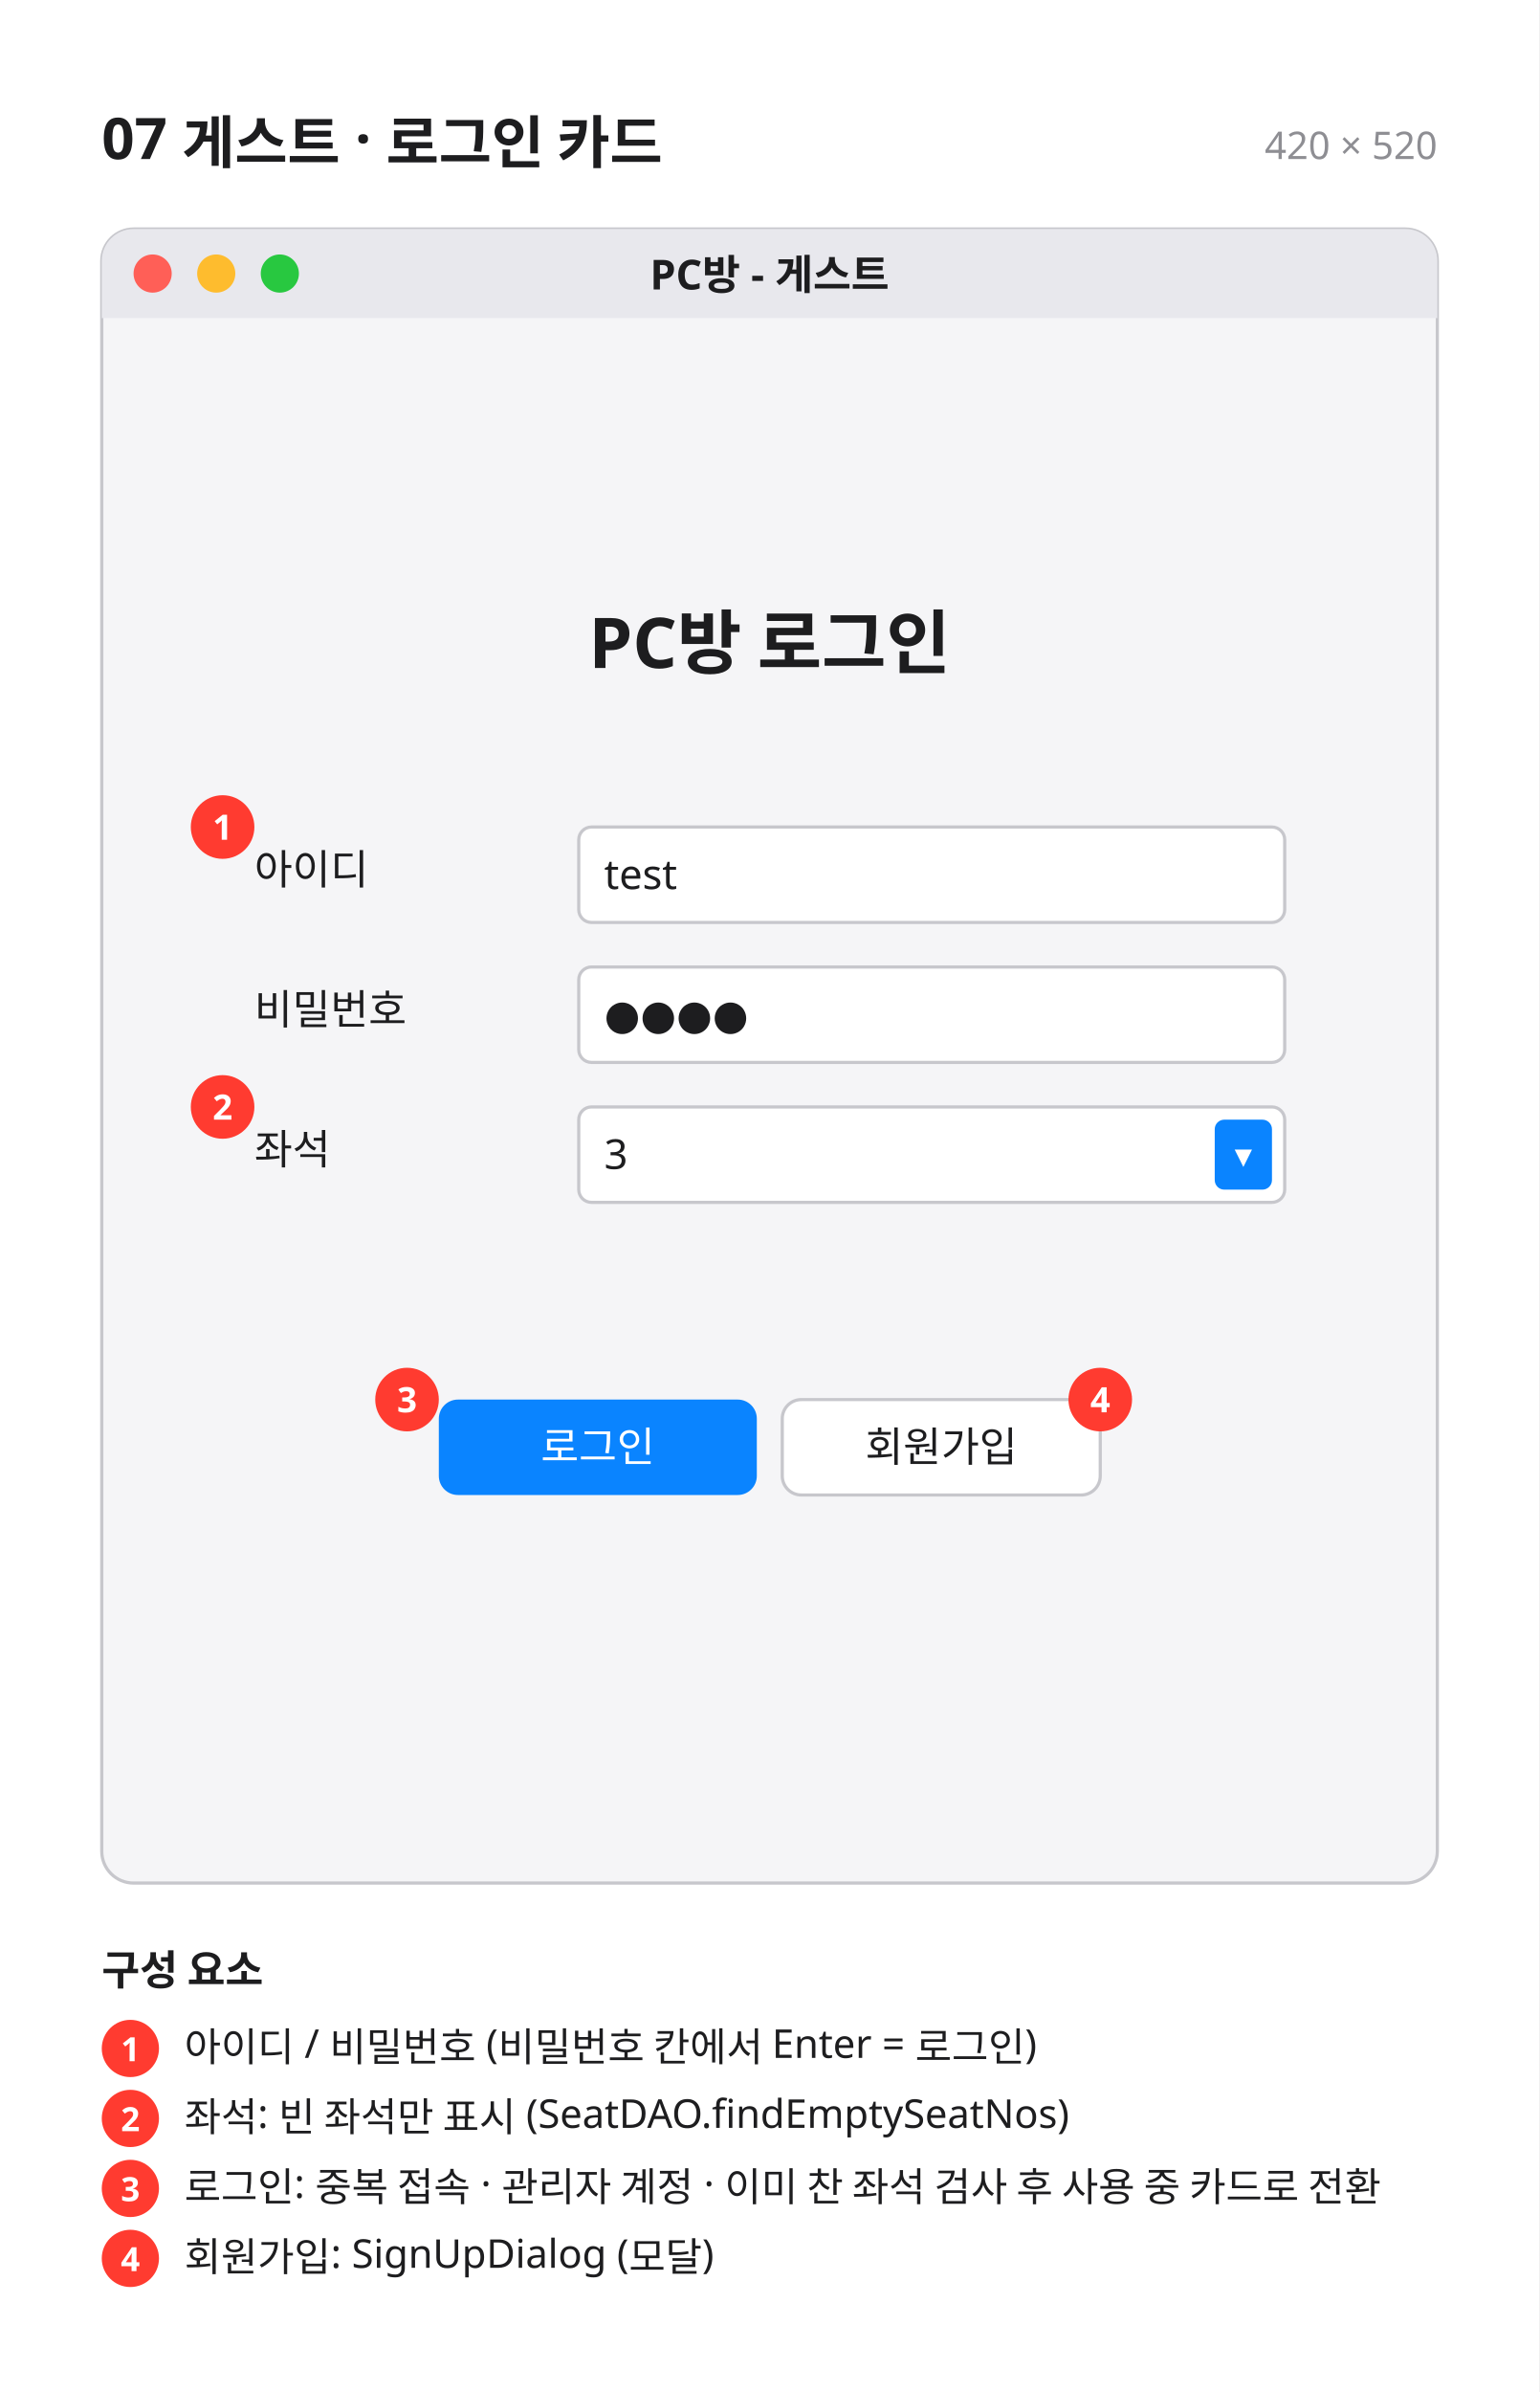
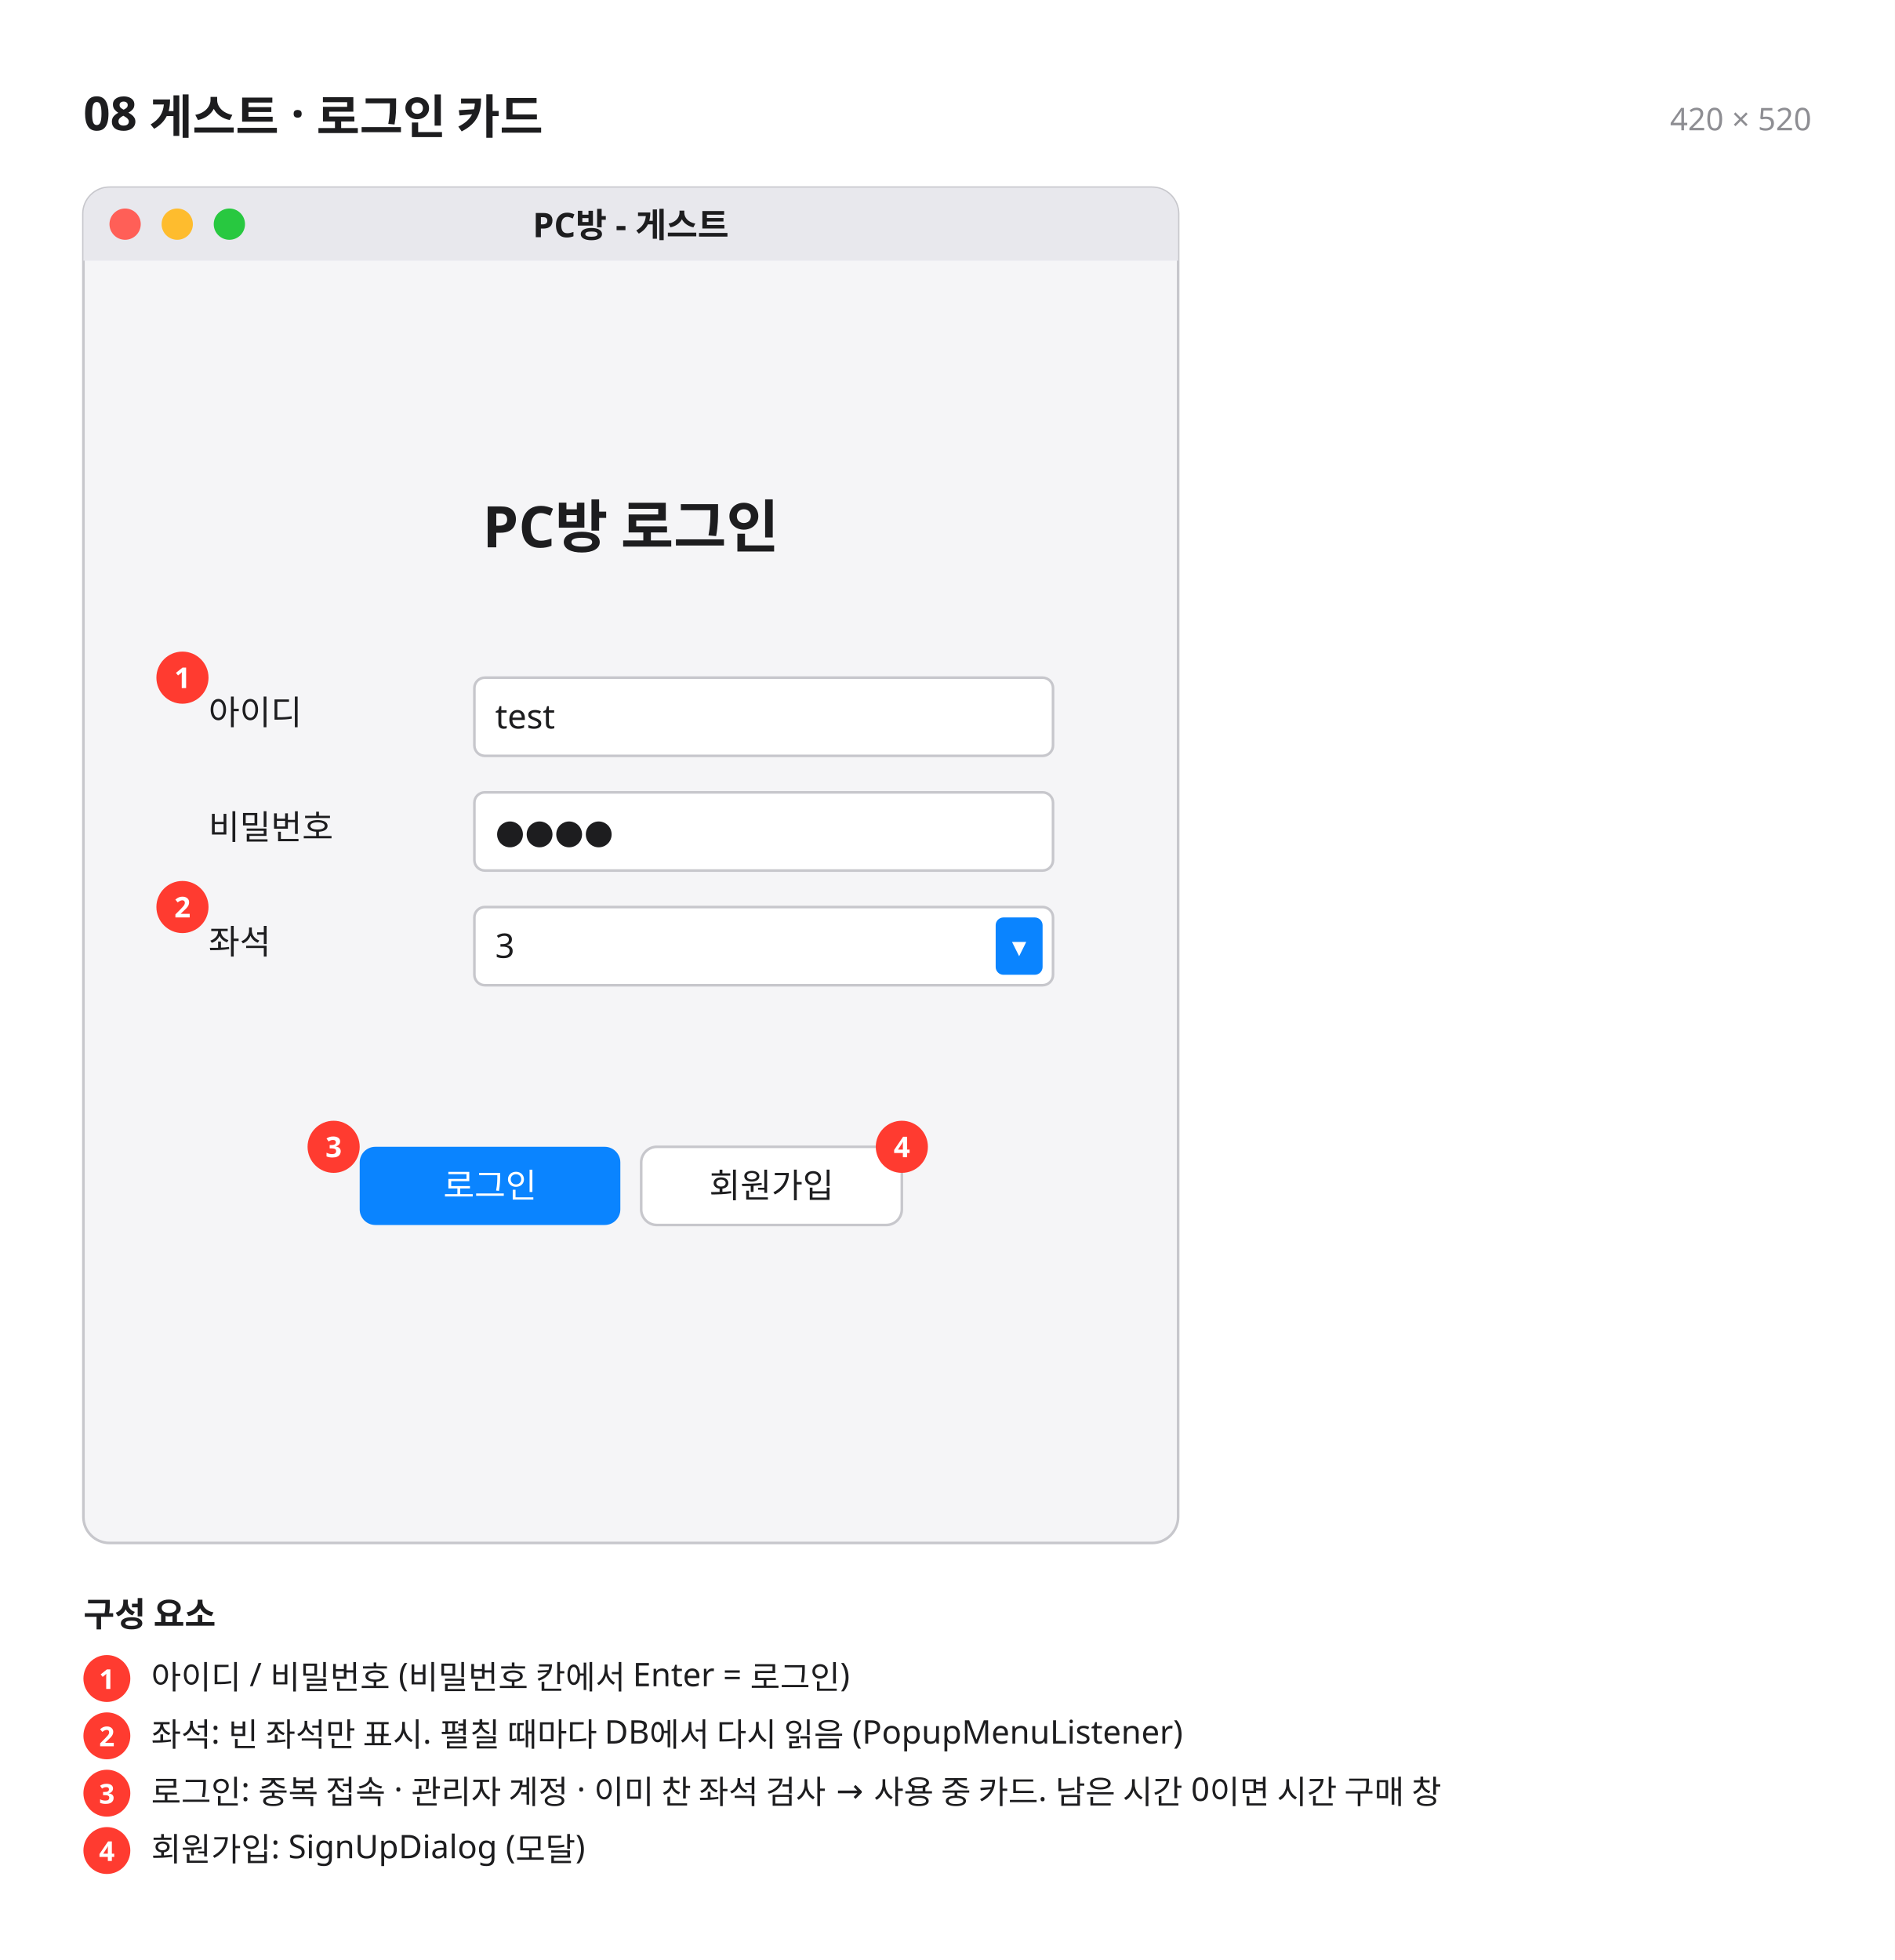
- <svg xmlns="http://www.w3.org/2000/svg" width="484" height="752" viewBox="0 0 484 752">
-   <rect width="484" height="752" fill="#FFFFFF" />
-   <text x="32" y="50" font-family="Apple SD Gothic Neo, Malgun Gothic, Noto Sans KR, sans-serif" font-size="18" font-weight="700" fill="#1D1D1F">07 게스트 · 로그인 카드</text>
-   <text x="452" y="50" font-family="Apple SD Gothic Neo, Malgun Gothic, Noto Sans KR, sans-serif" font-size="12" text-anchor="end" fill="#8E8E93">420 × 520</text>
+ <svg xmlns="http://www.w3.org/2000/svg" width="727" height="752" viewBox="0 0 727 752">
+   <rect width="727" height="752" fill="#FFFFFF" />
+   <text x="32" y="50" font-family="Apple SD Gothic Neo, Malgun Gothic, Noto Sans KR, sans-serif" font-size="18" font-weight="700" fill="#1D1D1F">08 게스트 · 로그인 카드</text>
+   <text x="695" y="50" font-family="Apple SD Gothic Neo, Malgun Gothic, Noto Sans KR, sans-serif" font-size="12" text-anchor="end" fill="#8E8E93">420 × 520</text>
  <g id="창">
    <rect x="32" y="72" width="420" height="520" rx="10" fill="#F5F5F7" stroke="#C7C7CC" />
    <path d="M32 100V82a10 10 0 0 1 10 -10H442a10 10 0 0 1 10 10V100Z" fill="#E8E8ED" />
    <circle cx="48" cy="86" r="6" fill="#FF5F57" />
    <circle cx="68" cy="86" r="6" fill="#FEBC2E" />
    <circle cx="88" cy="86" r="6" fill="#28C840" />
    <text x="242.0" y="91" font-family="Apple SD Gothic Neo, Malgun Gothic, Noto Sans KR, sans-serif" font-size="13" font-weight="600" text-anchor="middle" fill="#1D1D1F">PC방 - 게스트</text>
  </g>
  <g id="내용">
    <text x="242.0" y="210" font-family="Apple SD Gothic Neo, Malgun Gothic, Noto Sans KR, sans-serif" font-size="22" font-weight="700" text-anchor="middle" fill="#1D1D1F">PC방 로그인</text>
    <text x="80" y="278" font-family="Apple SD Gothic Neo, Malgun Gothic, Noto Sans KR, sans-serif" font-size="13" font-weight="400" text-anchor="start" fill="#1D1D1F">아이디</text>
    <g id="JTextField">
      <rect x="182" y="260" width="222" height="30" rx="4" fill="#FFFFFF" stroke="#C7C7CC" stroke-width="1" />
      <text x="190" y="279.5" font-family="Apple SD Gothic Neo, Malgun Gothic, Noto Sans KR, sans-serif" font-size="13" font-weight="400" text-anchor="start" fill="#1D1D1F">test</text>
    </g>
    <text x="80" y="322" font-family="Apple SD Gothic Neo, Malgun Gothic, Noto Sans KR, sans-serif" font-size="13" font-weight="400" text-anchor="start" fill="#1D1D1F">비밀번호</text>
    <g id="JTextField">
      <rect x="182" y="304" width="222" height="30" rx="4" fill="#FFFFFF" stroke="#C7C7CC" stroke-width="1" />
      <text x="190" y="323.5" font-family="Apple SD Gothic Neo, Malgun Gothic, Noto Sans KR, sans-serif" font-size="13" font-weight="400" text-anchor="start" fill="#1D1D1F">●●●●</text>
    </g>
    <text x="80" y="366" font-family="Apple SD Gothic Neo, Malgun Gothic, Noto Sans KR, sans-serif" font-size="13" font-weight="400" text-anchor="start" fill="#1D1D1F">좌석</text>
    <g id="JComboBox">
      <rect x="182" y="348" width="222" height="30" rx="4" fill="#FFFFFF" stroke="#C7C7CC" stroke-width="1" />
      <text x="190" y="367.5" font-family="Apple SD Gothic Neo, Malgun Gothic, Noto Sans KR, sans-serif" font-size="13" font-weight="400" text-anchor="start" fill="#1D1D1F">3</text>
      <rect x="382" y="352" width="18" height="22" rx="3" fill="#0A84FF" />
      <text x="391" y="367.0" font-family="Apple SD Gothic Neo, Malgun Gothic, Noto Sans KR, sans-serif" font-size="11" font-weight="700" text-anchor="middle" fill="#FFFFFF">▾</text>
    </g>
    <g id="JButton 로그인">
      <rect x="138.0" y="440" width="100" height="30" rx="6" fill="#0A84FF" />
      <text x="188.0" y="459.5" font-family="Apple SD Gothic Neo, Malgun Gothic, Noto Sans KR, sans-serif" font-size="13" font-weight="500" text-anchor="middle" fill="#FFFFFF">로그인</text>
    </g>
    <g id="JButton 회원가입">
      <rect x="246.0" y="440" width="100" height="30" rx="6" fill="#FFFFFF" stroke="#C7C7CC" stroke-width="1" />
      <text x="296.0" y="459.5" font-family="Apple SD Gothic Neo, Malgun Gothic, Noto Sans KR, sans-serif" font-size="13" font-weight="500" text-anchor="middle" fill="#1D1D1F">회원가입</text>
    </g>
    <g id="표시 1">
      <circle cx="70" cy="260" r="10" fill="#FF3B30" />
      <text x="70" y="264" font-family="Apple SD Gothic Neo, Malgun Gothic, Noto Sans KR, sans-serif" font-size="11" font-weight="700" text-anchor="middle" fill="#FFFFFF">1</text>
    </g>
    <g id="표시 2">
      <circle cx="70" cy="348" r="10" fill="#FF3B30" />
      <text x="70" y="352" font-family="Apple SD Gothic Neo, Malgun Gothic, Noto Sans KR, sans-serif" font-size="11" font-weight="700" text-anchor="middle" fill="#FFFFFF">2</text>
    </g>
    <g id="표시 3">
      <circle cx="128.0" cy="440" r="10" fill="#FF3B30" />
      <text x="128.0" y="444" font-family="Apple SD Gothic Neo, Malgun Gothic, Noto Sans KR, sans-serif" font-size="11" font-weight="700" text-anchor="middle" fill="#FFFFFF">3</text>
    </g>
    <g id="표시 4">
      <circle cx="346.0" cy="440" r="10" fill="#FF3B30" />
      <text x="346.0" y="444" font-family="Apple SD Gothic Neo, Malgun Gothic, Noto Sans KR, sans-serif" font-size="11" font-weight="700" text-anchor="middle" fill="#FFFFFF">4</text>
    </g>
  </g>
  <g id="범례">
    <text x="32" y="624" font-family="Apple SD Gothic Neo, Malgun Gothic, Noto Sans KR, sans-serif" font-size="13" font-weight="700" fill="#1D1D1F">구성 요소</text>
    <circle cx="41" cy="644" r="9" fill="#FF3B30" />
    <text x="41" y="648" font-family="Apple SD Gothic Neo, Malgun Gothic, Noto Sans KR, sans-serif" font-size="10.5" font-weight="700" text-anchor="middle" fill="#FFFFFF">1</text>
    <text x="58" y="648" font-family="Apple SD Gothic Neo, Malgun Gothic, Noto Sans KR, sans-serif" font-size="12.5" fill="#1D1D1F">아이디 / 비밀번호 (비밀번호 칸에서 Enter = 로그인)</text>
    <circle cx="41" cy="666" r="9" fill="#FF3B30" />
    <text x="41" y="670" font-family="Apple SD Gothic Neo, Malgun Gothic, Noto Sans KR, sans-serif" font-size="10.5" font-weight="700" text-anchor="middle" fill="#FFFFFF">2</text>
-     <text x="58" y="670" font-family="Apple SD Gothic Neo, Malgun Gothic, Noto Sans KR, sans-serif" font-size="12.5" fill="#1D1D1F">좌석: 빈 좌석만 표시 (SeatDAO.findEmptySeatNos)</text>
+     <text x="58" y="670" font-family="Apple SD Gothic Neo, Malgun Gothic, Noto Sans KR, sans-serif" font-size="12.5" fill="#1D1D1F">좌석: 빈 좌석만 표시. 펼칠 때마다 DB에서 다시 읽음 (PopupMenuListener)</text>
    <circle cx="41" cy="688" r="9" fill="#FF3B30" />
    <text x="41" y="692" font-family="Apple SD Gothic Neo, Malgun Gothic, Noto Sans KR, sans-serif" font-size="10.5" font-weight="700" text-anchor="middle" fill="#FFFFFF">3</text>
-     <text x="58" y="692" font-family="Apple SD Gothic Neo, Malgun Gothic, Noto Sans KR, sans-serif" font-size="12.5" fill="#1D1D1F">로그인: 중복 접속 · 관리자 계정 · 이미 찬 좌석 검사 후 사용 중 카드로 전환</text>
+     <text x="58" y="692" font-family="Apple SD Gothic Neo, Malgun Gothic, Noto Sans KR, sans-serif" font-size="12.5" fill="#1D1D1F">로그인: 중복 접속 · 관리자 계정 · 이미 찬 좌석 검사 → 사용 중 카드. 남은 시간 0이면 시간 구매 창</text>
    <circle cx="41" cy="710" r="9" fill="#FF3B30" />
    <text x="41" y="714" font-family="Apple SD Gothic Neo, Malgun Gothic, Noto Sans KR, sans-serif" font-size="10.5" font-weight="700" text-anchor="middle" fill="#FFFFFF">4</text>
    <text x="58" y="714" font-family="Apple SD Gothic Neo, Malgun Gothic, Noto Sans KR, sans-serif" font-size="12.5" fill="#1D1D1F">회원가입: SignUpDialog (모달)</text>
  </g>
</svg>
